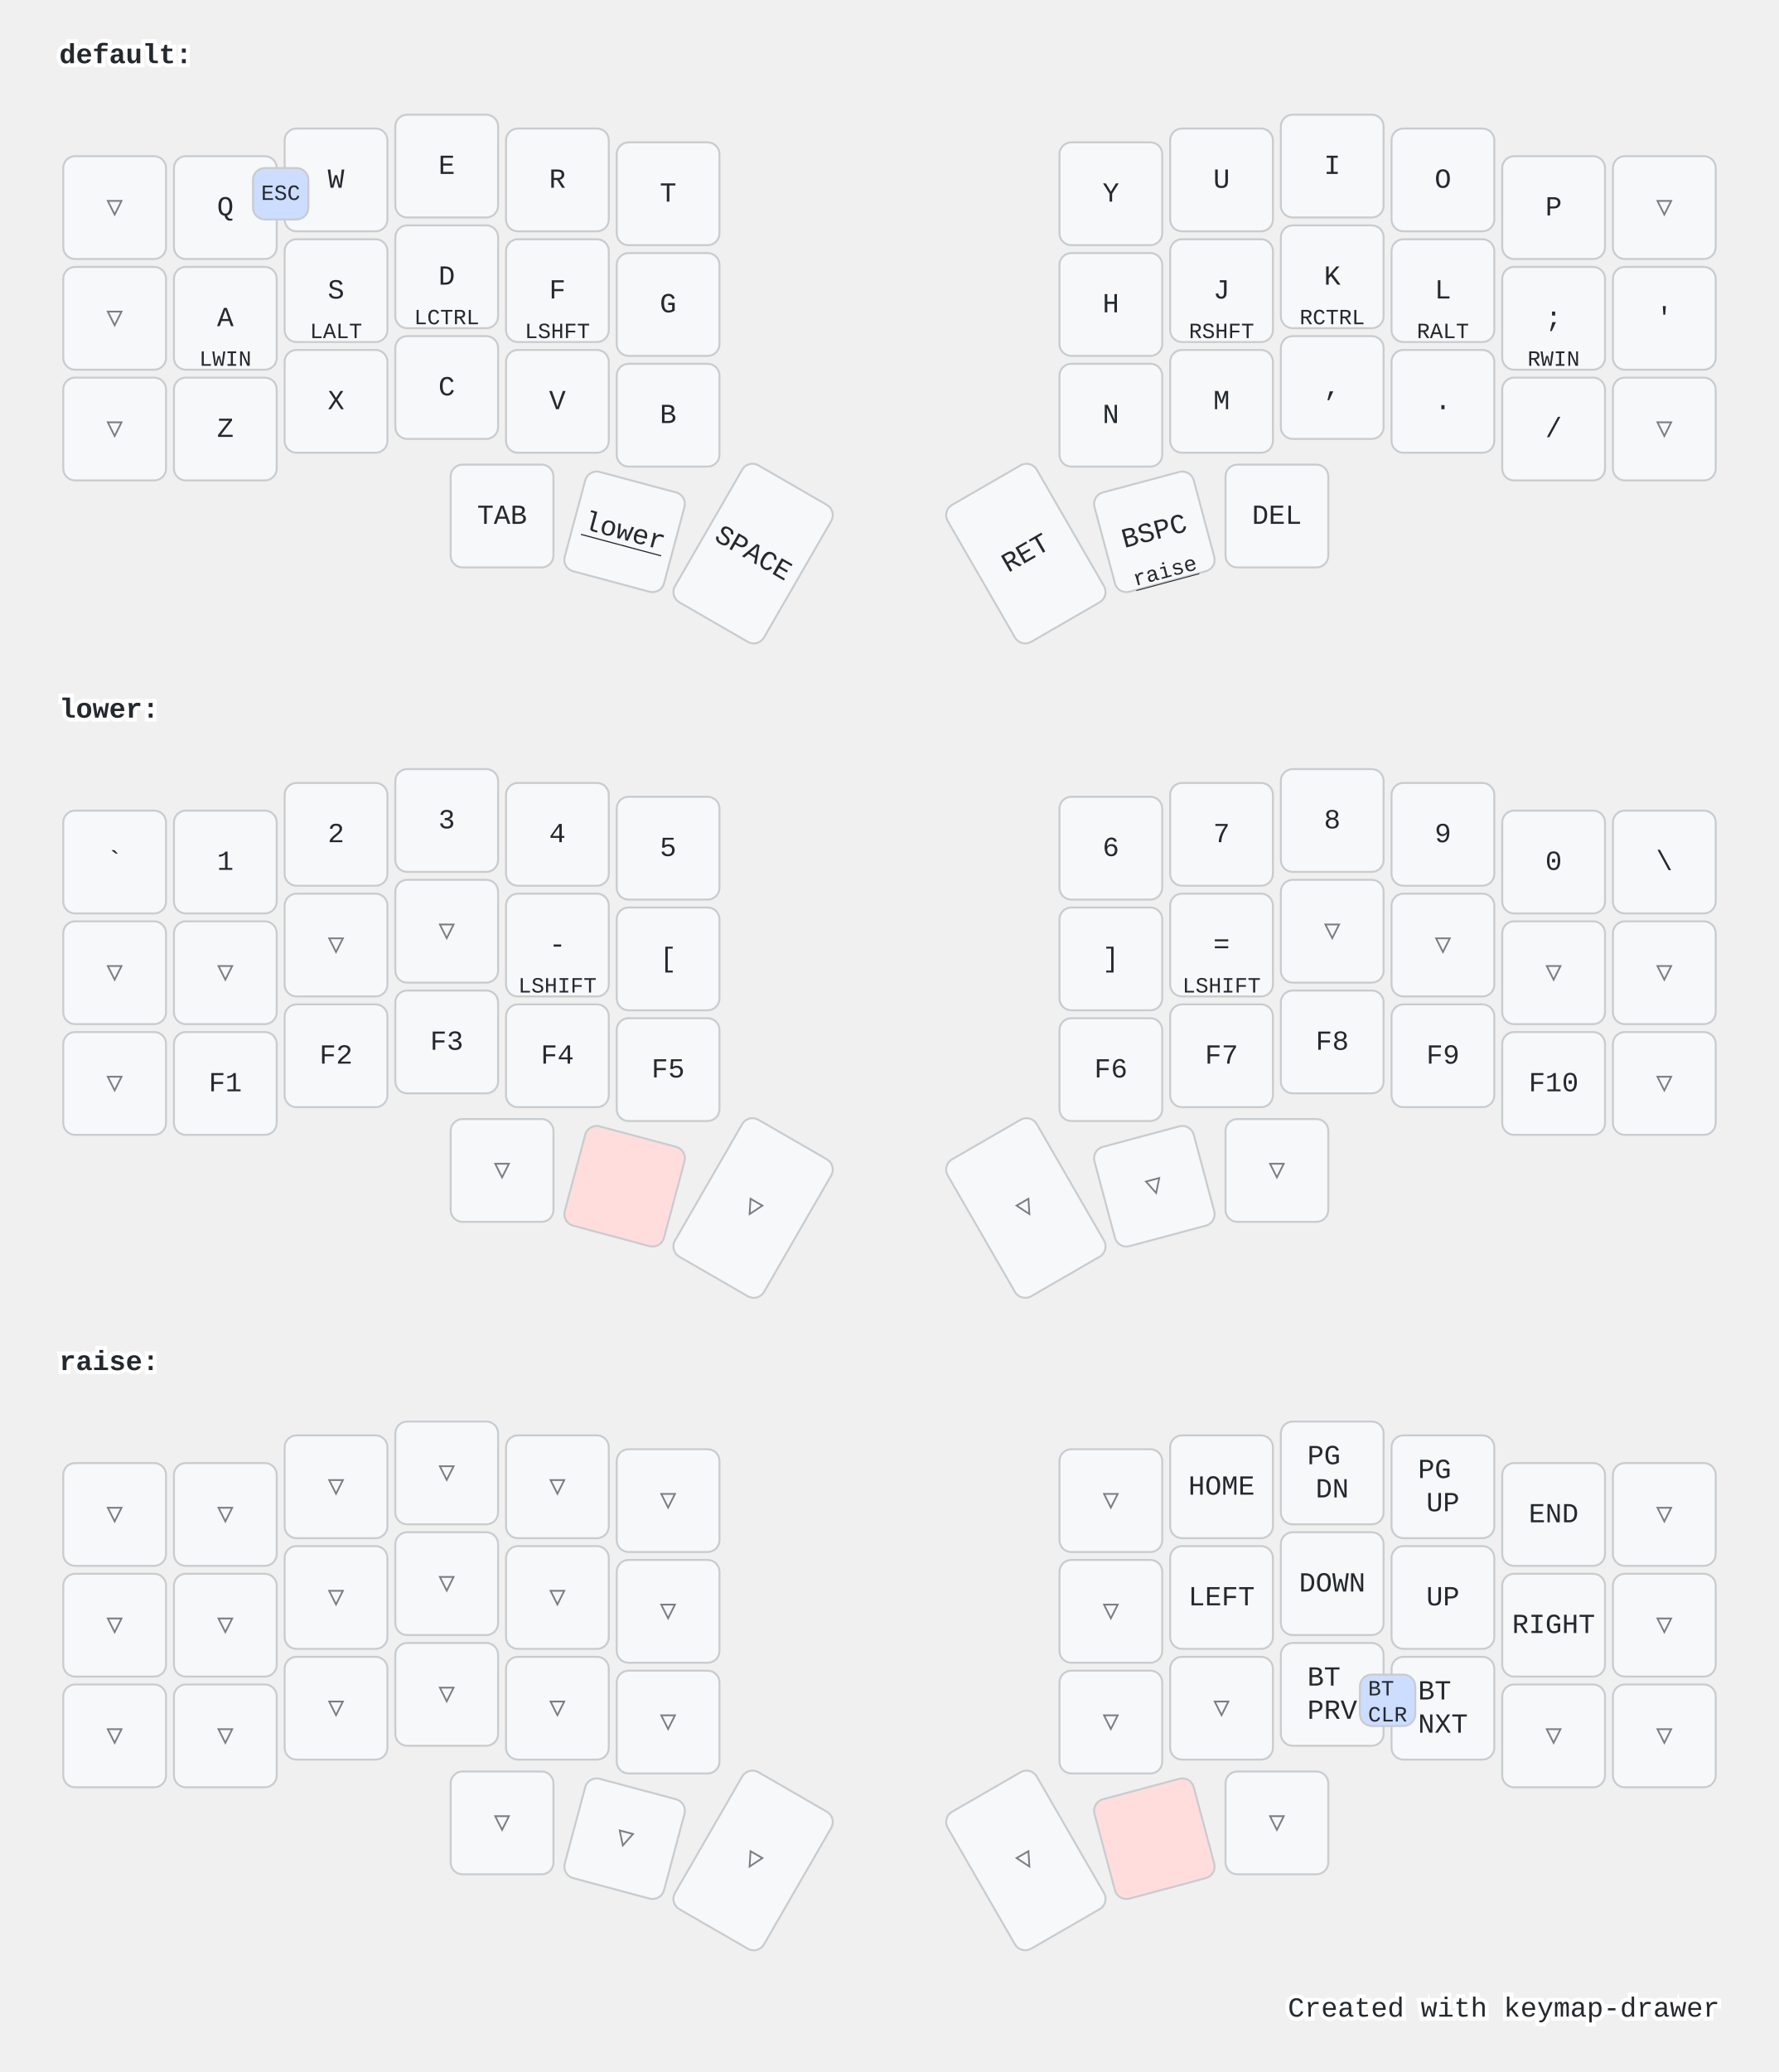
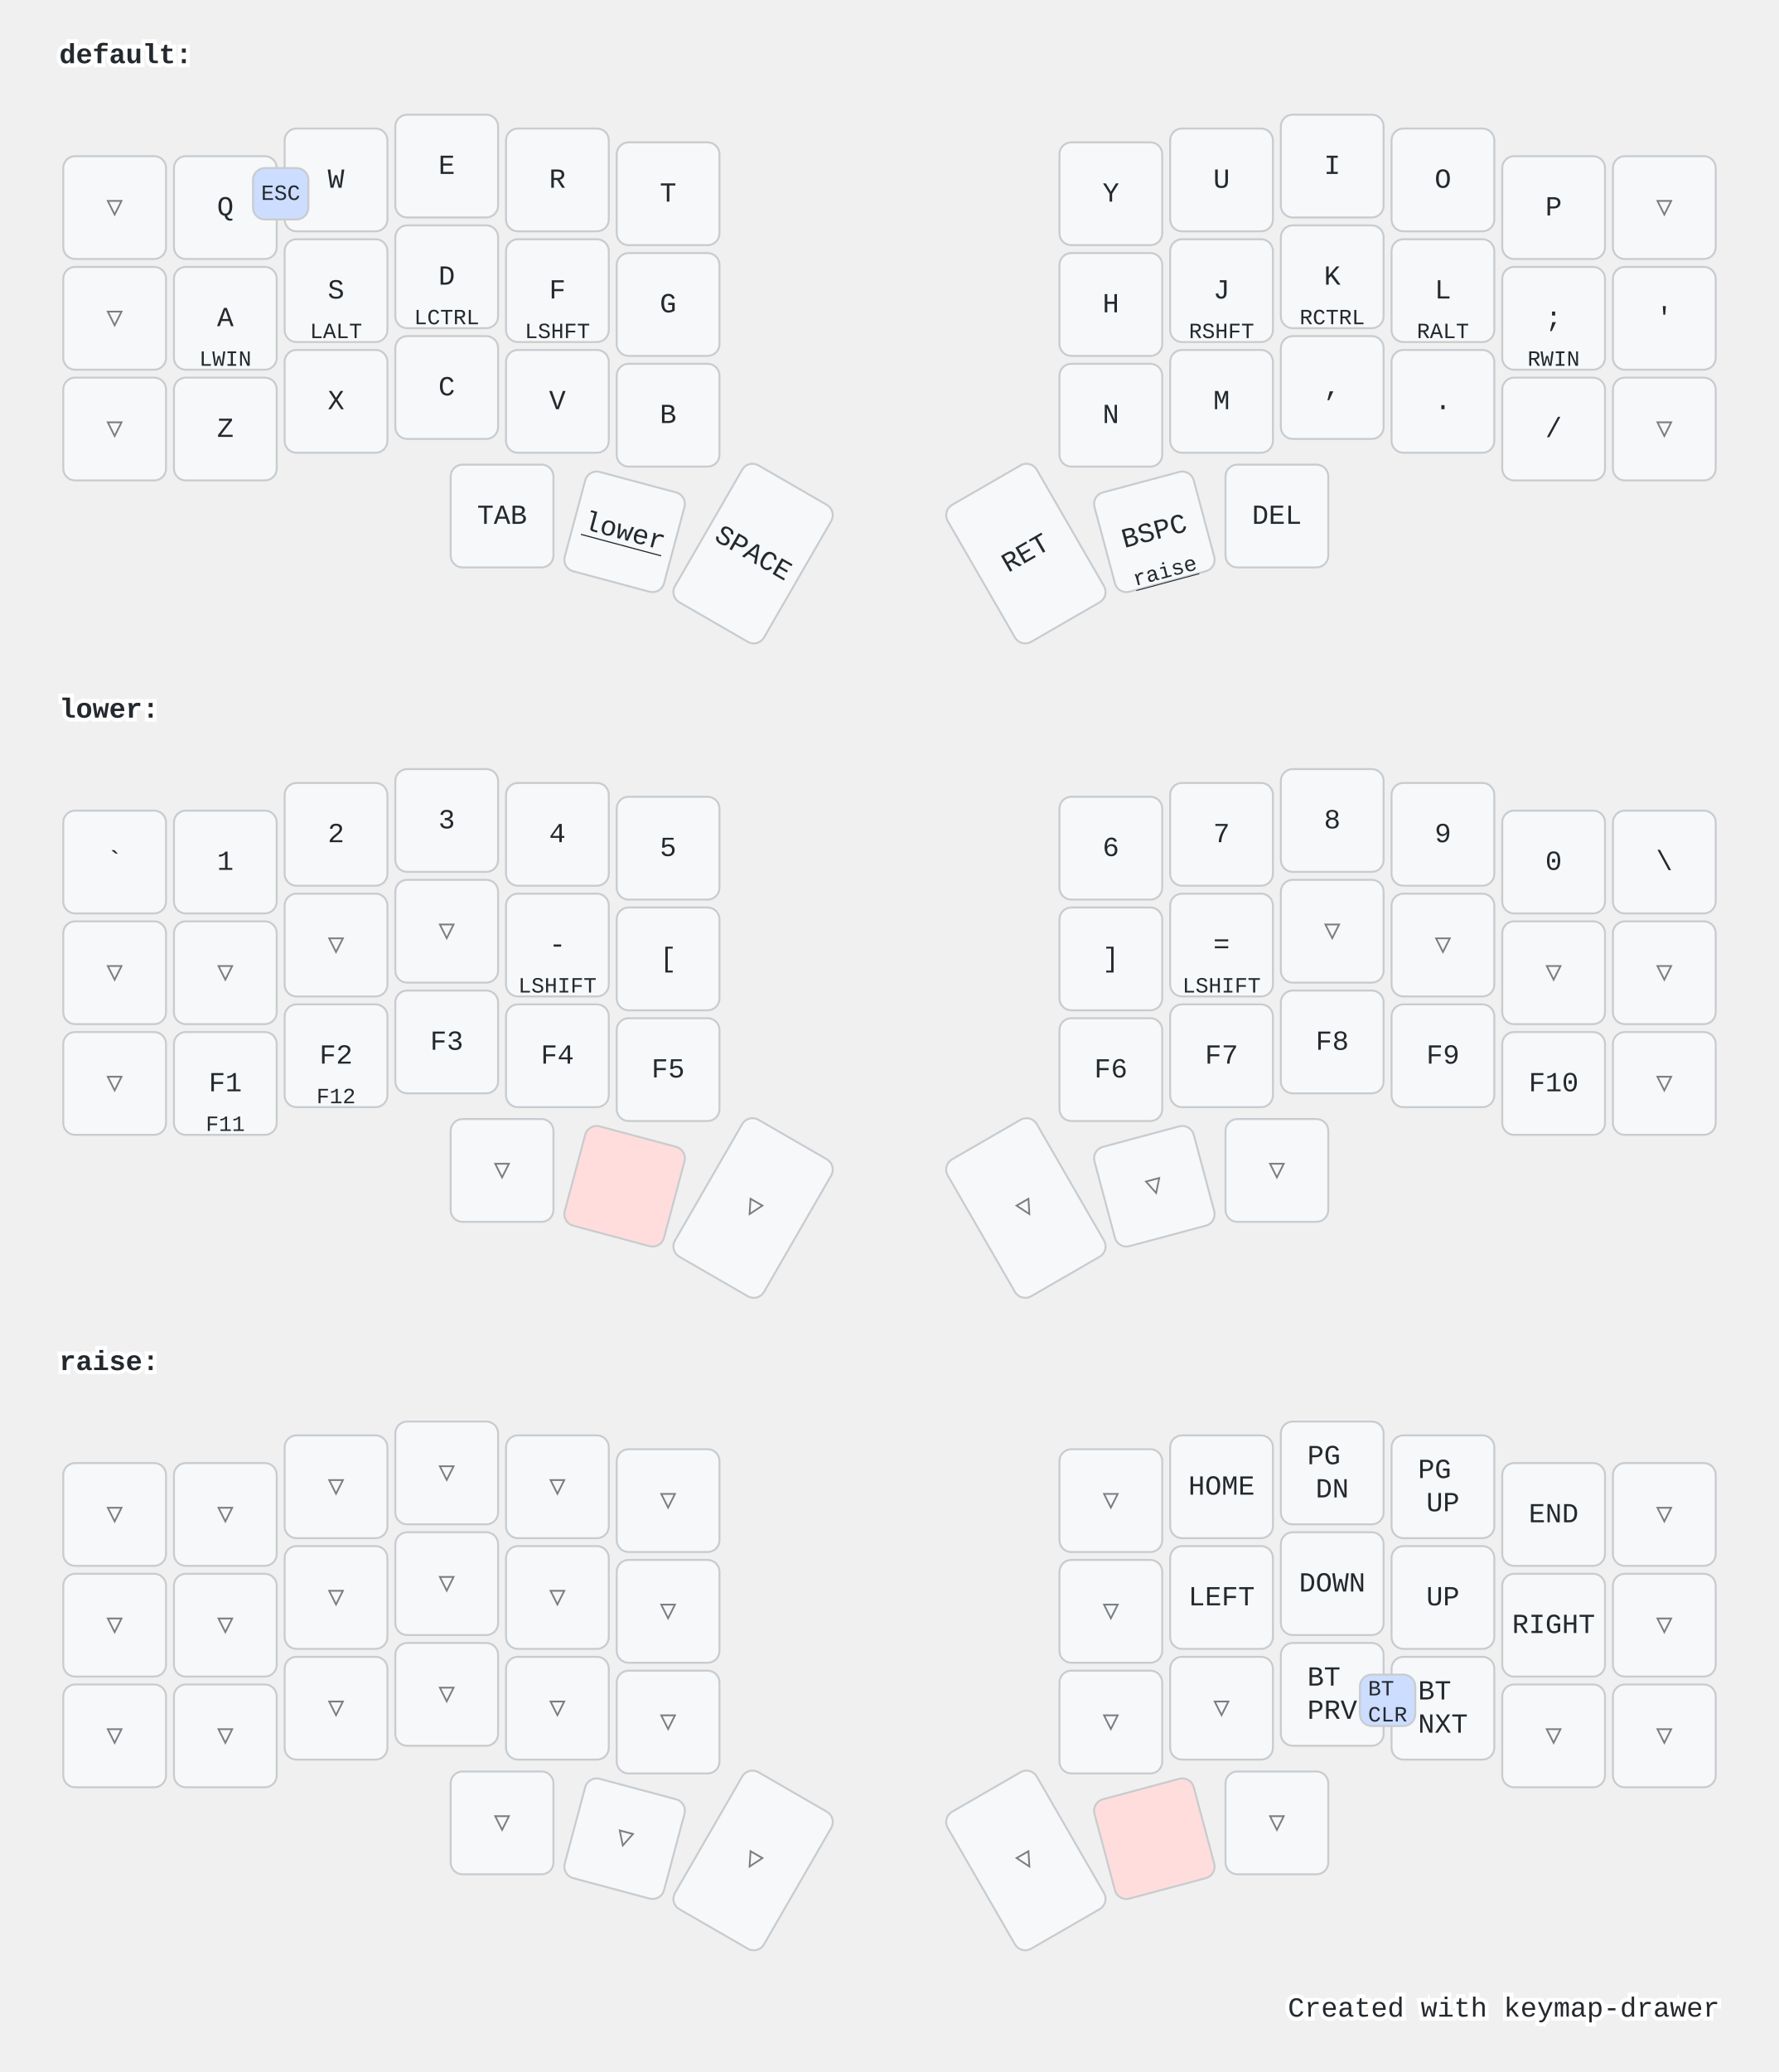
<svg xmlns="http://www.w3.org/2000/svg" width="900" height="1048" viewBox="0 0 900 1048" class="keymap">
  <style>/* inherit to force styles through use tags */
svg path {
    fill: inherit;
}

/* font and background color specifications */
svg.keymap {
    font-family: SFMono-Regular,Consolas,Liberation Mono,Menlo,monospace;
    font-size: 14px;
    font-kerning: normal;
    text-rendering: optimizeLegibility;
    fill: #24292e;
}

/* default key styling */
rect.key {
    fill: #f6f8fa;
}

rect.key, rect.combo {
    stroke: #c9cccf;
    stroke-width: 1;
}

/* default key side styling, only used is draw_key_sides is set */
rect.side {
    filter: brightness(90%);
}

/* color accent for combo boxes */
rect.combo, rect.combo-separate {
    fill: #cdf;
}

/* color accent for held keys */
rect.held, rect.combo.held {
    fill: #fdd;
}

/* color accent for ghost (optional) keys */
rect.ghost, rect.combo.ghost {
    stroke-dasharray: 4, 4;
    stroke-width: 2;
}

text {
    text-anchor: middle;
    dominant-baseline: middle;
}

/* styling for layer labels */
text.label {
    font-weight: bold;
    text-anchor: start;
    stroke: white;
    stroke-width: 4;
    paint-order: stroke;
}

/* styling for optional footer */
text.footer {
    text-anchor: end;
    dominant-baseline: auto;
    stroke: white;
    stroke-width: 4;
    paint-order: stroke;
}

/* styling for combo tap, and key non-tap label text */
text.combo, text.hold, text.shifted, text.left, text.right {
    font-size: 11px;
}

text.hold {
    text-anchor: middle;
    dominant-baseline: auto;
}

text.shifted {
    text-anchor: middle;
    dominant-baseline: hanging;
}

text.left {
    text-anchor: start;
}

text.right {
    text-anchor: end;
}

text.layer-activator {
    text-decoration: underline;
}

/* styling for hold/shifted label text in combo box */
text.combo.hold, text.combo.shifted, text.combo.left, text.combo.right {
    font-size: 8px;
}

/* lighter symbol for transparent keys */
text.trans {
    fill: #7b7e81;
}

/* styling for combo dendrons */
path.combo {
    stroke-width: 1;
    stroke: gray;
    fill: none;
}

/* Start Tabler Icons Cleanup */
/* cannot use height/width with glyphs */
.icon-tabler &gt; path {
    fill: inherit;
    stroke: inherit;
    stroke-width: 2;
}
/* hide tabler's default box */
.icon-tabler &gt; path[stroke="none"][fill="none"] {
    visibility: hidden;
}
/* End Tabler Icons Cleanup */

@media (prefers-color-scheme: dark) {
svg.keymap { fill: #d1d6db; }
rect.key { fill: #3f4750; }
rect.key, rect.combo { stroke: #60666c; }
rect.combo, rect.combo-separate { fill: #1f3d7a; }
rect.held, rect.combo.held { fill: #854747; }
text.label, text.footer { stroke: black; }
text.trans { fill: #7e8184; }
path.combo { stroke: #7f7f7f; }

}</style>
  <g transform="translate(30, 0)" class="layer-default">
    <text x="0" y="28" class="label" id="default">default:</text>
    <g transform="translate(0, 56)">
      <g transform="translate(28, 49)" class="key trans keypos-0">
        <rect rx="6" ry="6" x="-26" y="-26" width="52" height="52" class="key trans" />
        <text x="0" y="0" class="key trans tap">▽</text>
      </g>
      <g transform="translate(84, 49)" class="key keypos-1">
        <rect rx="6" ry="6" x="-26" y="-26" width="52" height="52" class="key" />
        <text x="0" y="0" class="key tap">Q</text>
      </g>
      <g transform="translate(140, 35)" class="key keypos-2">
        <rect rx="6" ry="6" x="-26" y="-26" width="52" height="52" class="key" />
        <text x="0" y="0" class="key tap">W</text>
      </g>
      <g transform="translate(196, 28)" class="key keypos-3">
        <rect rx="6" ry="6" x="-26" y="-26" width="52" height="52" class="key" />
        <text x="0" y="0" class="key tap">E</text>
      </g>
      <g transform="translate(252, 35)" class="key keypos-4">
        <rect rx="6" ry="6" x="-26" y="-26" width="52" height="52" class="key" />
        <text x="0" y="0" class="key tap">R</text>
      </g>
      <g transform="translate(308, 42)" class="key keypos-5">
        <rect rx="6" ry="6" x="-26" y="-26" width="52" height="52" class="key" />
        <text x="0" y="0" class="key tap">T</text>
      </g>
      <g transform="translate(532, 42)" class="key keypos-6">
        <rect rx="6" ry="6" x="-26" y="-26" width="52" height="52" class="key" />
        <text x="0" y="0" class="key tap">Y</text>
      </g>
      <g transform="translate(588, 35)" class="key keypos-7">
        <rect rx="6" ry="6" x="-26" y="-26" width="52" height="52" class="key" />
        <text x="0" y="0" class="key tap">U</text>
      </g>
      <g transform="translate(644, 28)" class="key keypos-8">
        <rect rx="6" ry="6" x="-26" y="-26" width="52" height="52" class="key" />
        <text x="0" y="0" class="key tap">I</text>
      </g>
      <g transform="translate(700, 35)" class="key keypos-9">
        <rect rx="6" ry="6" x="-26" y="-26" width="52" height="52" class="key" />
        <text x="0" y="0" class="key tap">O</text>
      </g>
      <g transform="translate(756, 49)" class="key keypos-10">
        <rect rx="6" ry="6" x="-26" y="-26" width="52" height="52" class="key" />
        <text x="0" y="0" class="key tap">P</text>
      </g>
      <g transform="translate(812, 49)" class="key trans keypos-11">
        <rect rx="6" ry="6" x="-26" y="-26" width="52" height="52" class="key trans" />
        <text x="0" y="0" class="key trans tap">▽</text>
      </g>
      <g transform="translate(28, 105)" class="key trans keypos-12">
        <rect rx="6" ry="6" x="-26" y="-26" width="52" height="52" class="key trans" />
        <text x="0" y="0" class="key trans tap">▽</text>
      </g>
      <g transform="translate(84, 105)" class="key keypos-13">
        <rect rx="6" ry="6" x="-26" y="-26" width="52" height="52" class="key" />
        <text x="0" y="0" class="key tap">A</text>
        <text x="0" y="24" class="key hold">LWIN</text>
      </g>
      <g transform="translate(140, 91)" class="key keypos-14">
        <rect rx="6" ry="6" x="-26" y="-26" width="52" height="52" class="key" />
        <text x="0" y="0" class="key tap">S</text>
        <text x="0" y="24" class="key hold">LALT</text>
      </g>
      <g transform="translate(196, 84)" class="key keypos-15">
        <rect rx="6" ry="6" x="-26" y="-26" width="52" height="52" class="key" />
        <text x="0" y="0" class="key tap">D</text>
        <text x="0" y="24" class="key hold">LCTRL</text>
      </g>
      <g transform="translate(252, 91)" class="key keypos-16">
        <rect rx="6" ry="6" x="-26" y="-26" width="52" height="52" class="key" />
        <text x="0" y="0" class="key tap">F</text>
        <text x="0" y="24" class="key hold">LSHFT</text>
      </g>
      <g transform="translate(308, 98)" class="key keypos-17">
        <rect rx="6" ry="6" x="-26" y="-26" width="52" height="52" class="key" />
        <text x="0" y="0" class="key tap">G</text>
      </g>
      <g transform="translate(532, 98)" class="key keypos-18">
        <rect rx="6" ry="6" x="-26" y="-26" width="52" height="52" class="key" />
        <text x="0" y="0" class="key tap">H</text>
      </g>
      <g transform="translate(588, 91)" class="key keypos-19">
        <rect rx="6" ry="6" x="-26" y="-26" width="52" height="52" class="key" />
        <text x="0" y="0" class="key tap">J</text>
        <text x="0" y="24" class="key hold">RSHFT</text>
      </g>
      <g transform="translate(644, 84)" class="key keypos-20">
        <rect rx="6" ry="6" x="-26" y="-26" width="52" height="52" class="key" />
        <text x="0" y="0" class="key tap">K</text>
        <text x="0" y="24" class="key hold">RCTRL</text>
      </g>
      <g transform="translate(700, 91)" class="key keypos-21">
        <rect rx="6" ry="6" x="-26" y="-26" width="52" height="52" class="key" />
        <text x="0" y="0" class="key tap">L</text>
        <text x="0" y="24" class="key hold">RALT</text>
      </g>
      <g transform="translate(756, 105)" class="key keypos-22">
        <rect rx="6" ry="6" x="-26" y="-26" width="52" height="52" class="key" />
        <text x="0" y="0" class="key tap">;</text>
        <text x="0" y="24" class="key hold">RWIN</text>
      </g>
      <g transform="translate(812, 105)" class="key keypos-23">
        <rect rx="6" ry="6" x="-26" y="-26" width="52" height="52" class="key" />
        <text x="0" y="0" class="key tap">'</text>
      </g>
      <g transform="translate(28, 161)" class="key trans keypos-24">
        <rect rx="6" ry="6" x="-26" y="-26" width="52" height="52" class="key trans" />
        <text x="0" y="0" class="key trans tap">▽</text>
      </g>
      <g transform="translate(84, 161)" class="key keypos-25">
        <rect rx="6" ry="6" x="-26" y="-26" width="52" height="52" class="key" />
        <text x="0" y="0" class="key tap">Z</text>
      </g>
      <g transform="translate(140, 147)" class="key keypos-26">
        <rect rx="6" ry="6" x="-26" y="-26" width="52" height="52" class="key" />
        <text x="0" y="0" class="key tap">X</text>
      </g>
      <g transform="translate(196, 140)" class="key keypos-27">
        <rect rx="6" ry="6" x="-26" y="-26" width="52" height="52" class="key" />
        <text x="0" y="0" class="key tap">C</text>
      </g>
      <g transform="translate(252, 147)" class="key keypos-28">
        <rect rx="6" ry="6" x="-26" y="-26" width="52" height="52" class="key" />
        <text x="0" y="0" class="key tap">V</text>
      </g>
      <g transform="translate(308, 154)" class="key keypos-29">
        <rect rx="6" ry="6" x="-26" y="-26" width="52" height="52" class="key" />
        <text x="0" y="0" class="key tap">B</text>
      </g>
      <g transform="translate(532, 154)" class="key keypos-30">
        <rect rx="6" ry="6" x="-26" y="-26" width="52" height="52" class="key" />
        <text x="0" y="0" class="key tap">N</text>
      </g>
      <g transform="translate(588, 147)" class="key keypos-31">
        <rect rx="6" ry="6" x="-26" y="-26" width="52" height="52" class="key" />
        <text x="0" y="0" class="key tap">M</text>
      </g>
      <g transform="translate(644, 140)" class="key keypos-32">
        <rect rx="6" ry="6" x="-26" y="-26" width="52" height="52" class="key" />
        <text x="0" y="0" class="key tap">,</text>
      </g>
      <g transform="translate(700, 147)" class="key keypos-33">
        <rect rx="6" ry="6" x="-26" y="-26" width="52" height="52" class="key" />
        <text x="0" y="0" class="key tap">.</text>
      </g>
      <g transform="translate(756, 161)" class="key keypos-34">
        <rect rx="6" ry="6" x="-26" y="-26" width="52" height="52" class="key" />
        <text x="0" y="0" class="key tap">/</text>
      </g>
      <g transform="translate(812, 161)" class="key trans keypos-35">
        <rect rx="6" ry="6" x="-26" y="-26" width="52" height="52" class="key trans" />
        <text x="0" y="0" class="key trans tap">▽</text>
      </g>
      <g transform="translate(224, 205)" class="key keypos-36">
        <rect rx="6" ry="6" x="-26" y="-26" width="52" height="52" class="key" />
        <text x="0" y="0" class="key tap">TAB</text>
      </g>
      <g transform="translate(286, 213) rotate(15.0)" class="key keypos-37">
        <rect rx="6" ry="6" x="-26" y="-26" width="52" height="52" class="key" />
        <a href="#lower">
          <text x="0" y="0" class="key tap layer-activator">lower</text>
        </a>
      </g>
      <g transform="translate(351, 224) rotate(30.0)" class="key keypos-38">
        <rect rx="6" ry="6" x="-26" y="-40" width="52" height="80" class="key" />
        <text x="0" y="0" class="key tap">SPACE</text>
      </g>
      <g transform="translate(489, 224) rotate(-30.0)" class="key keypos-39">
        <rect rx="6" ry="6" x="-26" y="-40" width="52" height="80" class="key" />
        <text x="0" y="0" class="key tap">RET</text>
      </g>
      <g transform="translate(554, 213) rotate(-15.0)" class="key keypos-40">
        <rect rx="6" ry="6" x="-26" y="-26" width="52" height="52" class="key" />
        <text x="0" y="0" class="key tap">BSPC</text>
        <a href="#raise">
          <text x="0" y="24" class="key hold layer-activator">raise</text>
        </a>
      </g>
      <g transform="translate(616, 205)" class="key keypos-41">
        <rect rx="6" ry="6" x="-26" y="-26" width="52" height="52" class="key" />
        <text x="0" y="0" class="key tap">DEL</text>
      </g>
      <g class="combo combopos-0">
        <rect rx="6" ry="6" x="98" y="29" width="28" height="26" class="combo" />
        <text x="112" y="42" class="combo tap">ESC</text>
      </g>
    </g>
  </g>
  <g transform="translate(30, 331)" class="layer-lower">
    <text x="0" y="28" class="label" id="lower">lower:</text>
    <g transform="translate(0, 56)">
      <g transform="translate(28, 49)" class="key keypos-0">
        <rect rx="6" ry="6" x="-26" y="-26" width="52" height="52" class="key" />
        <text x="0" y="0" class="key tap">`</text>
      </g>
      <g transform="translate(84, 49)" class="key keypos-1">
        <rect rx="6" ry="6" x="-26" y="-26" width="52" height="52" class="key" />
        <text x="0" y="0" class="key tap">1</text>
      </g>
      <g transform="translate(140, 35)" class="key keypos-2">
        <rect rx="6" ry="6" x="-26" y="-26" width="52" height="52" class="key" />
        <text x="0" y="0" class="key tap">2</text>
      </g>
      <g transform="translate(196, 28)" class="key keypos-3">
        <rect rx="6" ry="6" x="-26" y="-26" width="52" height="52" class="key" />
        <text x="0" y="0" class="key tap">3</text>
      </g>
      <g transform="translate(252, 35)" class="key keypos-4">
        <rect rx="6" ry="6" x="-26" y="-26" width="52" height="52" class="key" />
        <text x="0" y="0" class="key tap">4</text>
      </g>
      <g transform="translate(308, 42)" class="key keypos-5">
        <rect rx="6" ry="6" x="-26" y="-26" width="52" height="52" class="key" />
        <text x="0" y="0" class="key tap">5</text>
      </g>
      <g transform="translate(532, 42)" class="key keypos-6">
        <rect rx="6" ry="6" x="-26" y="-26" width="52" height="52" class="key" />
        <text x="0" y="0" class="key tap">6</text>
      </g>
      <g transform="translate(588, 35)" class="key keypos-7">
        <rect rx="6" ry="6" x="-26" y="-26" width="52" height="52" class="key" />
        <text x="0" y="0" class="key tap">7</text>
      </g>
      <g transform="translate(644, 28)" class="key keypos-8">
        <rect rx="6" ry="6" x="-26" y="-26" width="52" height="52" class="key" />
        <text x="0" y="0" class="key tap">8</text>
      </g>
      <g transform="translate(700, 35)" class="key keypos-9">
        <rect rx="6" ry="6" x="-26" y="-26" width="52" height="52" class="key" />
        <text x="0" y="0" class="key tap">9</text>
      </g>
      <g transform="translate(756, 49)" class="key keypos-10">
        <rect rx="6" ry="6" x="-26" y="-26" width="52" height="52" class="key" />
        <text x="0" y="0" class="key tap">0</text>
      </g>
      <g transform="translate(812, 49)" class="key keypos-11">
        <rect rx="6" ry="6" x="-26" y="-26" width="52" height="52" class="key" />
        <text x="0" y="0" class="key tap">\</text>
      </g>
      <g transform="translate(28, 105)" class="key trans keypos-12">
        <rect rx="6" ry="6" x="-26" y="-26" width="52" height="52" class="key trans" />
        <text x="0" y="0" class="key trans tap">▽</text>
      </g>
      <g transform="translate(84, 105)" class="key trans keypos-13">
        <rect rx="6" ry="6" x="-26" y="-26" width="52" height="52" class="key trans" />
        <text x="0" y="0" class="key trans tap">▽</text>
      </g>
      <g transform="translate(140, 91)" class="key trans keypos-14">
        <rect rx="6" ry="6" x="-26" y="-26" width="52" height="52" class="key trans" />
        <text x="0" y="0" class="key trans tap">▽</text>
      </g>
      <g transform="translate(196, 84)" class="key trans keypos-15">
        <rect rx="6" ry="6" x="-26" y="-26" width="52" height="52" class="key trans" />
        <text x="0" y="0" class="key trans tap">▽</text>
      </g>
      <g transform="translate(252, 91)" class="key keypos-16">
        <rect rx="6" ry="6" x="-26" y="-26" width="52" height="52" class="key" />
        <text x="0" y="0" class="key tap">-</text>
        <text x="0" y="24" class="key hold">LSHIFT</text>
      </g>
      <g transform="translate(308, 98)" class="key keypos-17">
        <rect rx="6" ry="6" x="-26" y="-26" width="52" height="52" class="key" />
        <text x="0" y="0" class="key tap">[</text>
      </g>
      <g transform="translate(532, 98)" class="key keypos-18">
        <rect rx="6" ry="6" x="-26" y="-26" width="52" height="52" class="key" />
        <text x="0" y="0" class="key tap">]</text>
      </g>
      <g transform="translate(588, 91)" class="key keypos-19">
        <rect rx="6" ry="6" x="-26" y="-26" width="52" height="52" class="key" />
        <text x="0" y="0" class="key tap">=</text>
        <text x="0" y="24" class="key hold">LSHIFT</text>
      </g>
      <g transform="translate(644, 84)" class="key trans keypos-20">
        <rect rx="6" ry="6" x="-26" y="-26" width="52" height="52" class="key trans" />
        <text x="0" y="0" class="key trans tap">▽</text>
      </g>
      <g transform="translate(700, 91)" class="key trans keypos-21">
        <rect rx="6" ry="6" x="-26" y="-26" width="52" height="52" class="key trans" />
        <text x="0" y="0" class="key trans tap">▽</text>
      </g>
      <g transform="translate(756, 105)" class="key trans keypos-22">
        <rect rx="6" ry="6" x="-26" y="-26" width="52" height="52" class="key trans" />
        <text x="0" y="0" class="key trans tap">▽</text>
      </g>
      <g transform="translate(812, 105)" class="key trans keypos-23">
        <rect rx="6" ry="6" x="-26" y="-26" width="52" height="52" class="key trans" />
        <text x="0" y="0" class="key trans tap">▽</text>
      </g>
      <g transform="translate(28, 161)" class="key trans keypos-24">
        <rect rx="6" ry="6" x="-26" y="-26" width="52" height="52" class="key trans" />
        <text x="0" y="0" class="key trans tap">▽</text>
      </g>
      <g transform="translate(84, 161)" class="key keypos-25">
        <rect rx="6" ry="6" x="-26" y="-26" width="52" height="52" class="key" />
        <text x="0" y="0" class="key tap">F1</text>
+         <text x="0" y="24" class="key hold">F11</text>
      </g>
      <g transform="translate(140, 147)" class="key keypos-26">
        <rect rx="6" ry="6" x="-26" y="-26" width="52" height="52" class="key" />
        <text x="0" y="0" class="key tap">F2</text>
+         <text x="0" y="24" class="key hold">F12</text>
      </g>
      <g transform="translate(196, 140)" class="key keypos-27">
        <rect rx="6" ry="6" x="-26" y="-26" width="52" height="52" class="key" />
        <text x="0" y="0" class="key tap">F3</text>
      </g>
      <g transform="translate(252, 147)" class="key keypos-28">
        <rect rx="6" ry="6" x="-26" y="-26" width="52" height="52" class="key" />
        <text x="0" y="0" class="key tap">F4</text>
      </g>
      <g transform="translate(308, 154)" class="key keypos-29">
        <rect rx="6" ry="6" x="-26" y="-26" width="52" height="52" class="key" />
        <text x="0" y="0" class="key tap">F5</text>
      </g>
      <g transform="translate(532, 154)" class="key keypos-30">
        <rect rx="6" ry="6" x="-26" y="-26" width="52" height="52" class="key" />
        <text x="0" y="0" class="key tap">F6</text>
      </g>
      <g transform="translate(588, 147)" class="key keypos-31">
        <rect rx="6" ry="6" x="-26" y="-26" width="52" height="52" class="key" />
        <text x="0" y="0" class="key tap">F7</text>
      </g>
      <g transform="translate(644, 140)" class="key keypos-32">
        <rect rx="6" ry="6" x="-26" y="-26" width="52" height="52" class="key" />
        <text x="0" y="0" class="key tap">F8</text>
      </g>
      <g transform="translate(700, 147)" class="key keypos-33">
        <rect rx="6" ry="6" x="-26" y="-26" width="52" height="52" class="key" />
        <text x="0" y="0" class="key tap">F9</text>
      </g>
      <g transform="translate(756, 161)" class="key keypos-34">
        <rect rx="6" ry="6" x="-26" y="-26" width="52" height="52" class="key" />
        <text x="0" y="0" class="key tap">F10</text>
      </g>
      <g transform="translate(812, 161)" class="key trans keypos-35">
        <rect rx="6" ry="6" x="-26" y="-26" width="52" height="52" class="key trans" />
        <text x="0" y="0" class="key trans tap">▽</text>
      </g>
      <g transform="translate(224, 205)" class="key trans keypos-36">
        <rect rx="6" ry="6" x="-26" y="-26" width="52" height="52" class="key trans" />
        <text x="0" y="0" class="key trans tap">▽</text>
      </g>
      <g transform="translate(286, 213) rotate(15.0)" class="key held keypos-37">
        <rect rx="6" ry="6" x="-26" y="-26" width="52" height="52" class="key held" />
      </g>
      <g transform="translate(351, 224) rotate(30.0)" class="key trans keypos-38">
        <rect rx="6" ry="6" x="-26" y="-40" width="52" height="80" class="key trans" />
        <text x="0" y="0" class="key trans tap">▽</text>
      </g>
      <g transform="translate(489, 224) rotate(-30.0)" class="key trans keypos-39">
        <rect rx="6" ry="6" x="-26" y="-40" width="52" height="80" class="key trans" />
        <text x="0" y="0" class="key trans tap">▽</text>
      </g>
      <g transform="translate(554, 213) rotate(-15.0)" class="key trans keypos-40">
        <rect rx="6" ry="6" x="-26" y="-26" width="52" height="52" class="key trans" />
        <text x="0" y="0" class="key trans tap">▽</text>
      </g>
      <g transform="translate(616, 205)" class="key trans keypos-41">
        <rect rx="6" ry="6" x="-26" y="-26" width="52" height="52" class="key trans" />
        <text x="0" y="0" class="key trans tap">▽</text>
      </g>
    </g>
  </g>
  <g transform="translate(30, 661)" class="layer-raise">
    <text x="0" y="28" class="label" id="raise">raise:</text>
    <g transform="translate(0, 56)">
      <g transform="translate(28, 49)" class="key trans keypos-0">
        <rect rx="6" ry="6" x="-26" y="-26" width="52" height="52" class="key trans" />
        <text x="0" y="0" class="key trans tap">▽</text>
      </g>
      <g transform="translate(84, 49)" class="key trans keypos-1">
        <rect rx="6" ry="6" x="-26" y="-26" width="52" height="52" class="key trans" />
        <text x="0" y="0" class="key trans tap">▽</text>
      </g>
      <g transform="translate(140, 35)" class="key trans keypos-2">
        <rect rx="6" ry="6" x="-26" y="-26" width="52" height="52" class="key trans" />
        <text x="0" y="0" class="key trans tap">▽</text>
      </g>
      <g transform="translate(196, 28)" class="key trans keypos-3">
        <rect rx="6" ry="6" x="-26" y="-26" width="52" height="52" class="key trans" />
        <text x="0" y="0" class="key trans tap">▽</text>
      </g>
      <g transform="translate(252, 35)" class="key trans keypos-4">
        <rect rx="6" ry="6" x="-26" y="-26" width="52" height="52" class="key trans" />
        <text x="0" y="0" class="key trans tap">▽</text>
      </g>
      <g transform="translate(308, 42)" class="key trans keypos-5">
        <rect rx="6" ry="6" x="-26" y="-26" width="52" height="52" class="key trans" />
        <text x="0" y="0" class="key trans tap">▽</text>
      </g>
      <g transform="translate(532, 42)" class="key trans keypos-6">
        <rect rx="6" ry="6" x="-26" y="-26" width="52" height="52" class="key trans" />
        <text x="0" y="0" class="key trans tap">▽</text>
      </g>
      <g transform="translate(588, 35)" class="key keypos-7">
        <rect rx="6" ry="6" x="-26" y="-26" width="52" height="52" class="key" />
        <text x="0" y="0" class="key tap">HOME</text>
      </g>
      <g transform="translate(644, 28)" class="key keypos-8">
        <rect rx="6" ry="6" x="-26" y="-26" width="52" height="52" class="key" />
        <text x="0" y="0" class="key tap">
          <tspan x="0" dy="-0.6em">PG</tspan>
          <tspan x="0" dy="1.2em">DN</tspan>
        </text>
      </g>
      <g transform="translate(700, 35)" class="key keypos-9">
        <rect rx="6" ry="6" x="-26" y="-26" width="52" height="52" class="key" />
        <text x="0" y="0" class="key tap">
          <tspan x="0" dy="-0.6em">PG</tspan>
          <tspan x="0" dy="1.2em">UP</tspan>
        </text>
      </g>
      <g transform="translate(756, 49)" class="key keypos-10">
        <rect rx="6" ry="6" x="-26" y="-26" width="52" height="52" class="key" />
        <text x="0" y="0" class="key tap">END</text>
      </g>
      <g transform="translate(812, 49)" class="key trans keypos-11">
        <rect rx="6" ry="6" x="-26" y="-26" width="52" height="52" class="key trans" />
        <text x="0" y="0" class="key trans tap">▽</text>
      </g>
      <g transform="translate(28, 105)" class="key trans keypos-12">
        <rect rx="6" ry="6" x="-26" y="-26" width="52" height="52" class="key trans" />
        <text x="0" y="0" class="key trans tap">▽</text>
      </g>
      <g transform="translate(84, 105)" class="key trans keypos-13">
        <rect rx="6" ry="6" x="-26" y="-26" width="52" height="52" class="key trans" />
        <text x="0" y="0" class="key trans tap">▽</text>
      </g>
      <g transform="translate(140, 91)" class="key trans keypos-14">
        <rect rx="6" ry="6" x="-26" y="-26" width="52" height="52" class="key trans" />
        <text x="0" y="0" class="key trans tap">▽</text>
      </g>
      <g transform="translate(196, 84)" class="key trans keypos-15">
        <rect rx="6" ry="6" x="-26" y="-26" width="52" height="52" class="key trans" />
        <text x="0" y="0" class="key trans tap">▽</text>
      </g>
      <g transform="translate(252, 91)" class="key trans keypos-16">
        <rect rx="6" ry="6" x="-26" y="-26" width="52" height="52" class="key trans" />
        <text x="0" y="0" class="key trans tap">▽</text>
      </g>
      <g transform="translate(308, 98)" class="key trans keypos-17">
        <rect rx="6" ry="6" x="-26" y="-26" width="52" height="52" class="key trans" />
        <text x="0" y="0" class="key trans tap">▽</text>
      </g>
      <g transform="translate(532, 98)" class="key trans keypos-18">
        <rect rx="6" ry="6" x="-26" y="-26" width="52" height="52" class="key trans" />
        <text x="0" y="0" class="key trans tap">▽</text>
      </g>
      <g transform="translate(588, 91)" class="key keypos-19">
        <rect rx="6" ry="6" x="-26" y="-26" width="52" height="52" class="key" />
        <text x="0" y="0" class="key tap">LEFT</text>
      </g>
      <g transform="translate(644, 84)" class="key keypos-20">
        <rect rx="6" ry="6" x="-26" y="-26" width="52" height="52" class="key" />
        <text x="0" y="0" class="key tap">DOWN</text>
      </g>
      <g transform="translate(700, 91)" class="key keypos-21">
        <rect rx="6" ry="6" x="-26" y="-26" width="52" height="52" class="key" />
        <text x="0" y="0" class="key tap">UP</text>
      </g>
      <g transform="translate(756, 105)" class="key keypos-22">
        <rect rx="6" ry="6" x="-26" y="-26" width="52" height="52" class="key" />
        <text x="0" y="0" class="key tap">RIGHT</text>
      </g>
      <g transform="translate(812, 105)" class="key trans keypos-23">
        <rect rx="6" ry="6" x="-26" y="-26" width="52" height="52" class="key trans" />
        <text x="0" y="0" class="key trans tap">▽</text>
      </g>
      <g transform="translate(28, 161)" class="key trans keypos-24">
        <rect rx="6" ry="6" x="-26" y="-26" width="52" height="52" class="key trans" />
        <text x="0" y="0" class="key trans tap">▽</text>
      </g>
      <g transform="translate(84, 161)" class="key trans keypos-25">
        <rect rx="6" ry="6" x="-26" y="-26" width="52" height="52" class="key trans" />
        <text x="0" y="0" class="key trans tap">▽</text>
      </g>
      <g transform="translate(140, 147)" class="key trans keypos-26">
        <rect rx="6" ry="6" x="-26" y="-26" width="52" height="52" class="key trans" />
        <text x="0" y="0" class="key trans tap">▽</text>
      </g>
      <g transform="translate(196, 140)" class="key trans keypos-27">
        <rect rx="6" ry="6" x="-26" y="-26" width="52" height="52" class="key trans" />
        <text x="0" y="0" class="key trans tap">▽</text>
      </g>
      <g transform="translate(252, 147)" class="key trans keypos-28">
        <rect rx="6" ry="6" x="-26" y="-26" width="52" height="52" class="key trans" />
        <text x="0" y="0" class="key trans tap">▽</text>
      </g>
      <g transform="translate(308, 154)" class="key trans keypos-29">
        <rect rx="6" ry="6" x="-26" y="-26" width="52" height="52" class="key trans" />
        <text x="0" y="0" class="key trans tap">▽</text>
      </g>
      <g transform="translate(532, 154)" class="key trans keypos-30">
        <rect rx="6" ry="6" x="-26" y="-26" width="52" height="52" class="key trans" />
        <text x="0" y="0" class="key trans tap">▽</text>
      </g>
      <g transform="translate(588, 147)" class="key trans keypos-31">
        <rect rx="6" ry="6" x="-26" y="-26" width="52" height="52" class="key trans" />
        <text x="0" y="0" class="key trans tap">▽</text>
      </g>
      <g transform="translate(644, 140)" class="key keypos-32">
        <rect rx="6" ry="6" x="-26" y="-26" width="52" height="52" class="key" />
        <text x="0" y="0" class="key tap">
          <tspan x="0" dy="-0.6em">BT</tspan>
          <tspan x="0" dy="1.2em">PRV</tspan>
        </text>
      </g>
      <g transform="translate(700, 147)" class="key keypos-33">
        <rect rx="6" ry="6" x="-26" y="-26" width="52" height="52" class="key" />
        <text x="0" y="0" class="key tap">
          <tspan x="0" dy="-0.6em">BT</tspan>
          <tspan x="0" dy="1.2em">NXT</tspan>
        </text>
      </g>
      <g transform="translate(756, 161)" class="key trans keypos-34">
        <rect rx="6" ry="6" x="-26" y="-26" width="52" height="52" class="key trans" />
        <text x="0" y="0" class="key trans tap">▽</text>
      </g>
      <g transform="translate(812, 161)" class="key trans keypos-35">
        <rect rx="6" ry="6" x="-26" y="-26" width="52" height="52" class="key trans" />
        <text x="0" y="0" class="key trans tap">▽</text>
      </g>
      <g transform="translate(224, 205)" class="key trans keypos-36">
        <rect rx="6" ry="6" x="-26" y="-26" width="52" height="52" class="key trans" />
        <text x="0" y="0" class="key trans tap">▽</text>
      </g>
      <g transform="translate(286, 213) rotate(15.0)" class="key trans keypos-37">
        <rect rx="6" ry="6" x="-26" y="-26" width="52" height="52" class="key trans" />
        <text x="0" y="0" class="key trans tap">▽</text>
      </g>
      <g transform="translate(351, 224) rotate(30.0)" class="key trans keypos-38">
        <rect rx="6" ry="6" x="-26" y="-40" width="52" height="80" class="key trans" />
        <text x="0" y="0" class="key trans tap">▽</text>
      </g>
      <g transform="translate(489, 224) rotate(-30.0)" class="key trans keypos-39">
        <rect rx="6" ry="6" x="-26" y="-40" width="52" height="80" class="key trans" />
        <text x="0" y="0" class="key trans tap">▽</text>
      </g>
      <g transform="translate(554, 213) rotate(-15.0)" class="key held keypos-40">
        <rect rx="6" ry="6" x="-26" y="-26" width="52" height="52" class="key held" />
      </g>
      <g transform="translate(616, 205)" class="key trans keypos-41">
        <rect rx="6" ry="6" x="-26" y="-26" width="52" height="52" class="key trans" />
        <text x="0" y="0" class="key trans tap">▽</text>
      </g>
      <g class="combo combopos-0">
        <rect rx="6" ry="6" x="658" y="130" width="28" height="26" class="combo" />
        <text x="672" y="144" class="combo tap">
          <tspan x="672" dy="-0.6em">BT</tspan>
          <tspan x="672" dy="1.2em">CLR</tspan>
        </text>
      </g>
    </g>
  </g>
  <text x="870.0" y="1020.0" class="footer">Created with <a href="https://github.com/caksoylar/keymap-drawer">keymap-drawer</a>
  </text>
</svg>
